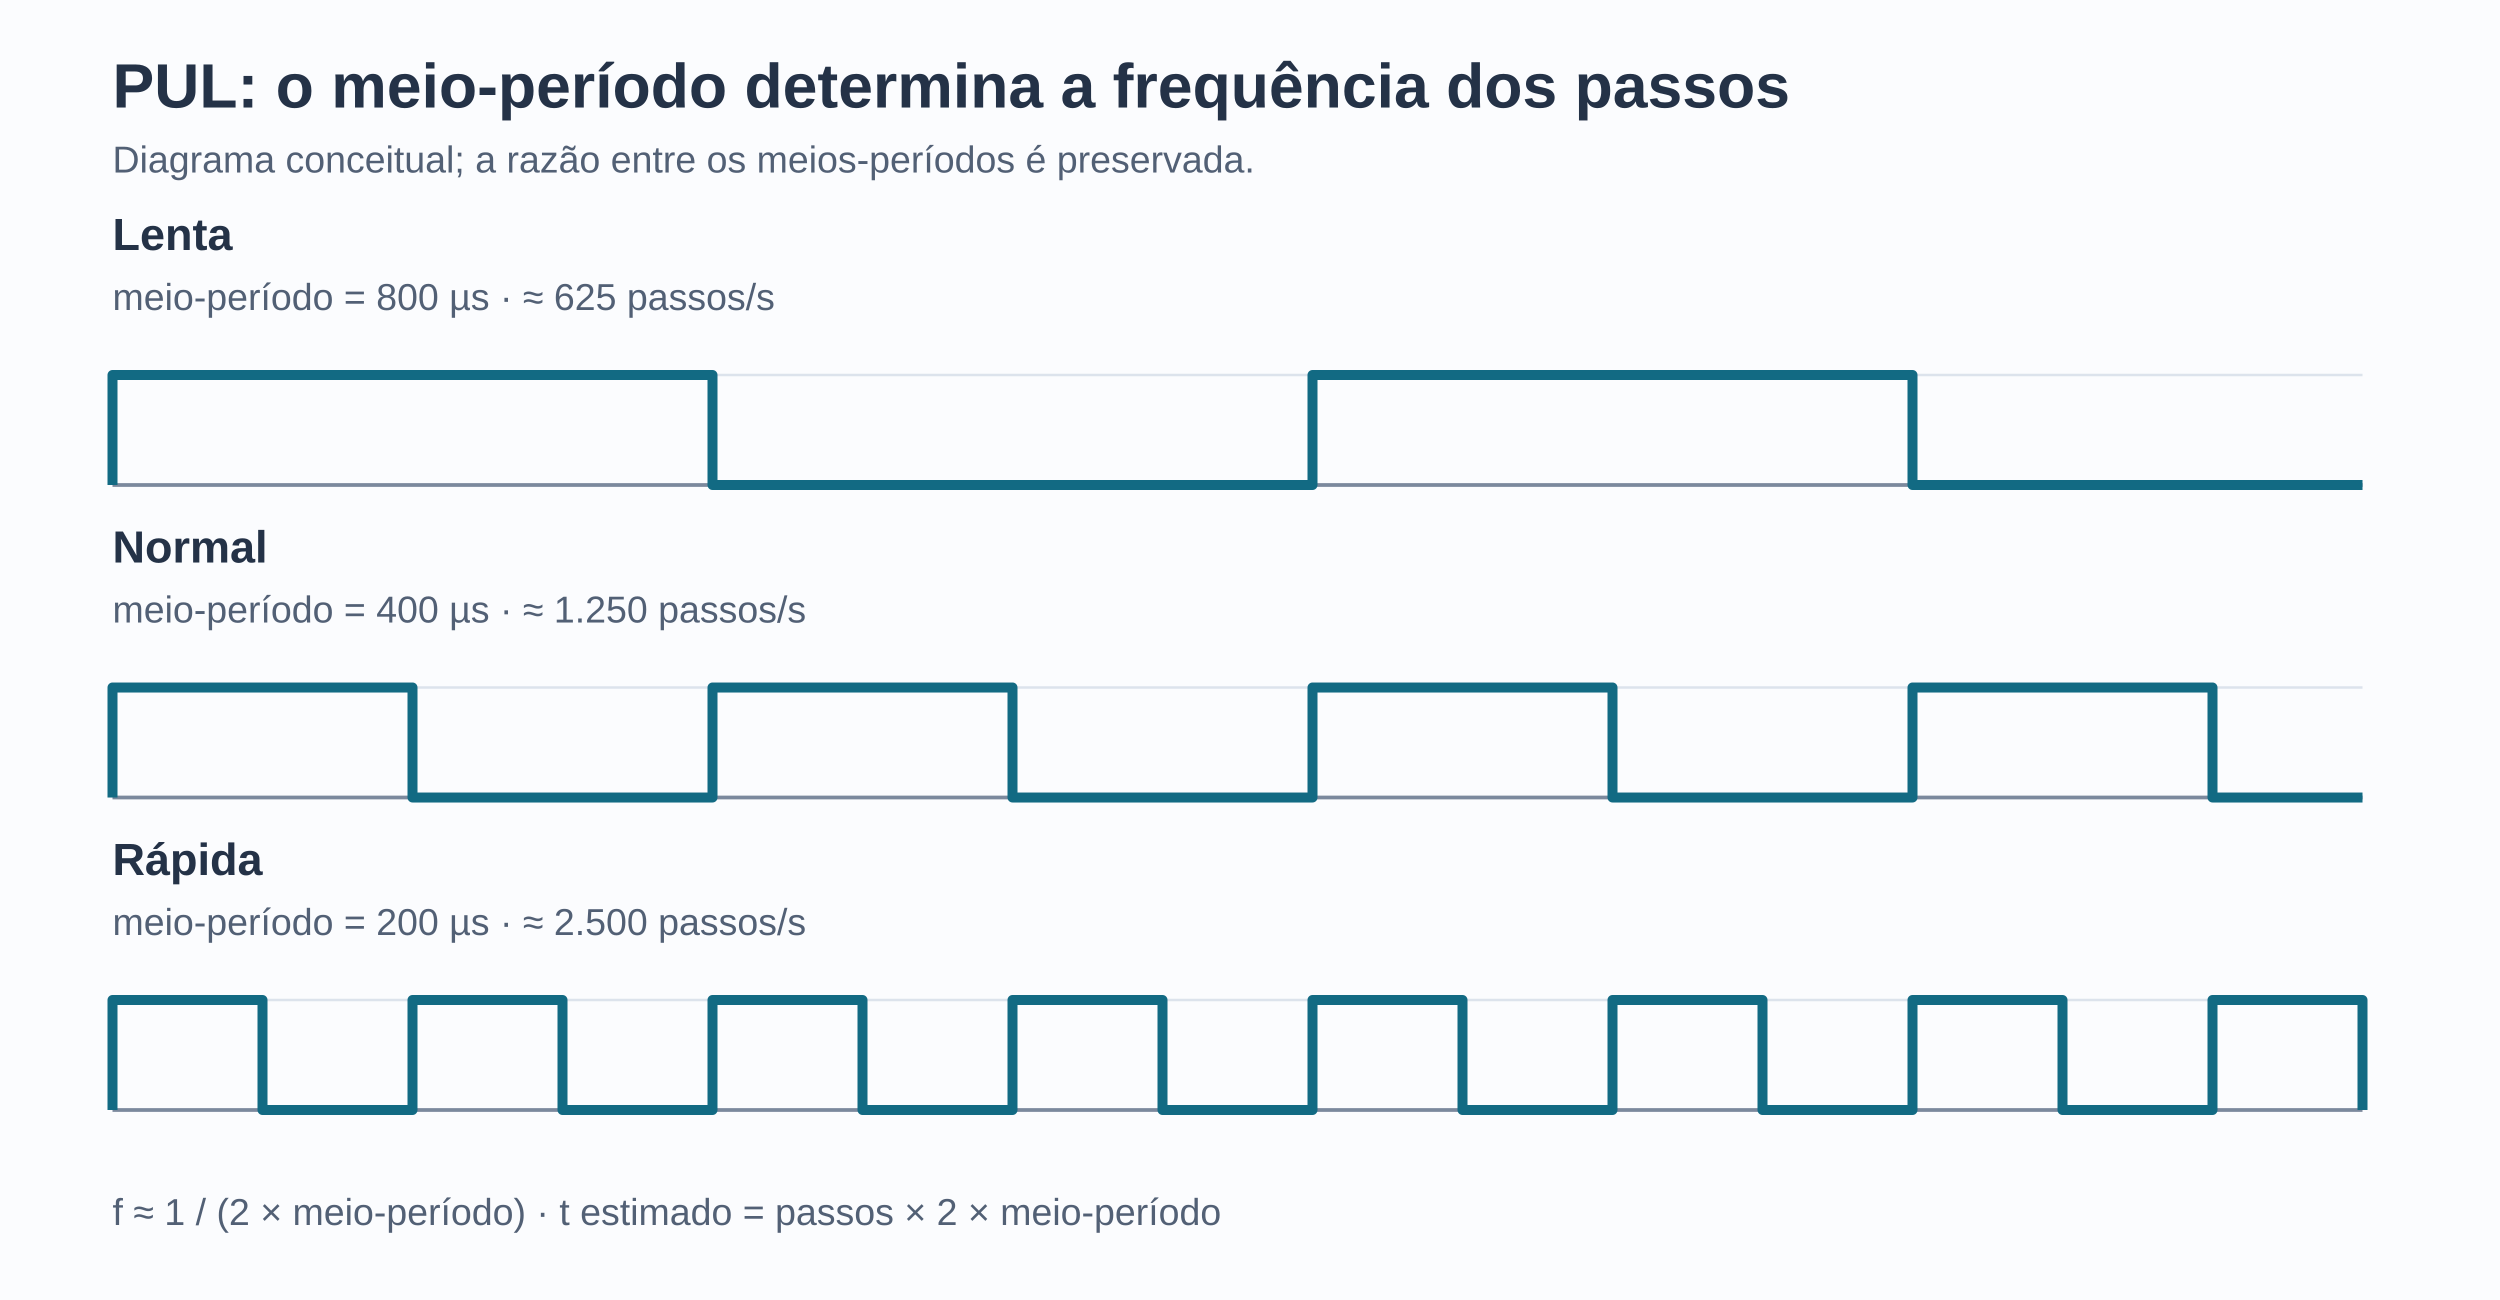
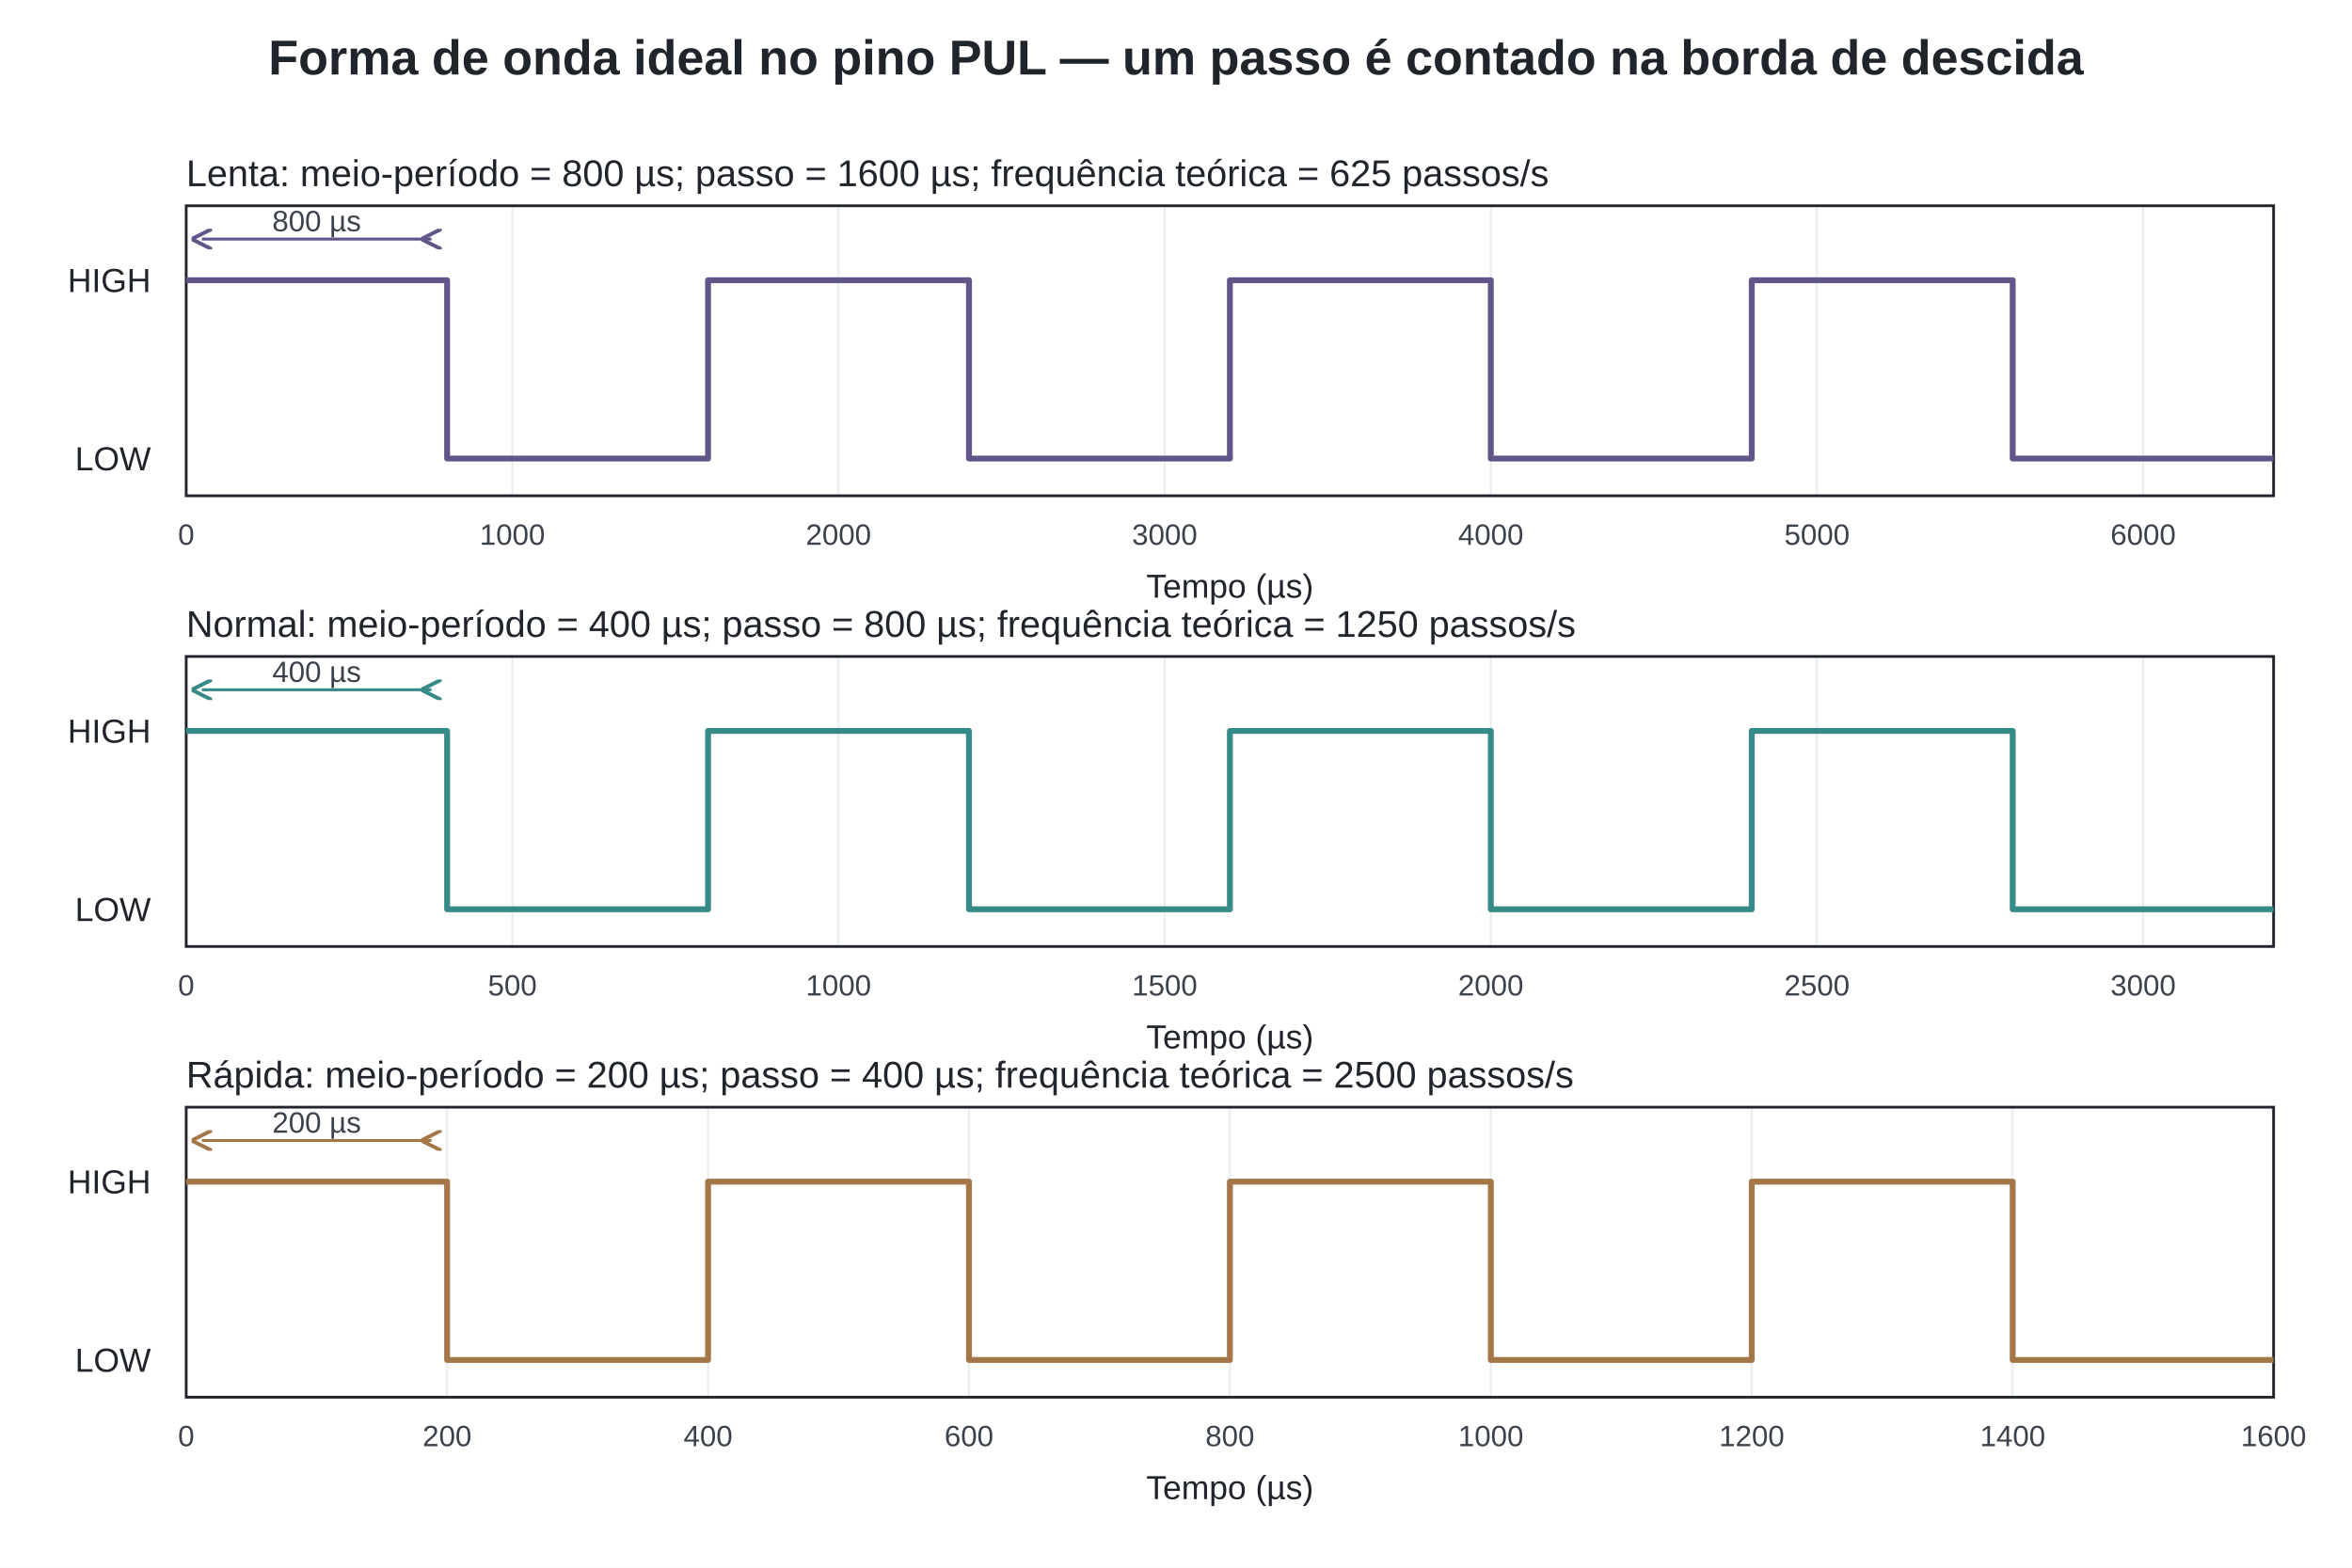
- <svg xmlns="http://www.w3.org/2000/svg" width="1000" height="520" viewBox="0 0 1000 520" role="img" aria-labelledby="title desc">
-   <rect width="1000" height="520" fill="#fbfcfe" />
+ <svg xmlns="http://www.w3.org/2000/svg" width="1200" height="800" viewBox="0 0 1200 800" role="img" aria-labelledby="title desc">
+   <rect width="1200" height="800" fill="#fff" />
  <style>
-     text { font-family: Arial, sans-serif; fill: #243247; }
-     .title { font-size: 25px; font-weight: 700; }
-     .label { font-size: 18px; font-weight: 700; }
-     .small { font-size: 15px; fill: #526075; }
-     .grid { stroke: #dce3ec; stroke-width: 1; }
-     .axis { stroke: #7b899d; stroke-width: 1.5; }
-     .wave { fill: none; stroke: #126a83; stroke-width: 4; stroke-linejoin: round; }
-   </style>
-   <text x="45" y="43" class="title">PUL: o meio-período determina a frequência dos passos</text>
-   <text x="45" y="69" class="small">Diagrama conceitual; a razão entre os meios-períodos é preservada.</text>
-   <g transform="translate(45,100)">
-     <text x="0" y="0" class="label">Lenta</text>
-     <text x="0" y="24" class="small">meio-período = 800 µs · ≈ 625 passos/s</text>
-     <line x1="0" y1="94" x2="900" y2="94" class="axis" />
-     <line x1="0" y1="50" x2="900" y2="50" class="grid" />
-     <path class="wave" d="M0 94 L0 50 L240 50 L240 94 L480 94 L480 50 L720 50 L720 94 L900 94" />
-   </g>
-   <g transform="translate(45,225)">
-     <text x="0" y="0" class="label">Normal</text>
-     <text x="0" y="24" class="small">meio-período = 400 µs · ≈ 1.250 passos/s</text>
-     <line x1="0" y1="94" x2="900" y2="94" class="axis" />
-     <line x1="0" y1="50" x2="900" y2="50" class="grid" />
-     <path class="wave" d="M0 94 L0 50 L120 50 L120 94 L240 94 L240 50 L360 50 L360 94 L480 94 L480 50 L600 50 L600 94 L720 94 L720 50 L840 50 L840 94 L900 94" />
-   </g>
-   <g transform="translate(45,350)">
-     <text x="0" y="0" class="label">Rápida</text>
-     <text x="0" y="24" class="small">meio-período = 200 µs · ≈ 2.500 passos/s</text>
-     <line x1="0" y1="94" x2="900" y2="94" class="axis" />
-     <line x1="0" y1="50" x2="900" y2="50" class="grid" />
-     <path class="wave" d="M0 94 L0 50 L60 50 L60 94 L120 94 L120 50 L180 50 L180 94 L240 94 L240 50 L300 50 L300 94 L360 94 L360 50 L420 50 L420 94 L480 94 L480 50 L540 50 L540 94 L600 94 L600 50 L660 50 L660 94 L720 94 L720 50 L780 50 L780 94 L840 94 L840 50 L900 50 L900 94" />
-   </g>
-   <text x="45" y="490" class="small">f ≈ 1 / (2 × meio-período)   ·   t estimado = passos × 2 × meio-período</text>
+ text{font-family:Arial,Helvetica,sans-serif;fill:#20242b} .title{font-size:25px;font-weight:700} .subtitle{font-size:19px} .label{font-size:17px} .tick{font-size:15px;fill:#3c424b} .grid{stroke:#aeb4bc;stroke-opacity:.25;stroke-width:1} .axis{stroke:#20242b;stroke-width:1.4} .wave{fill:none;stroke-width:3;stroke-linejoin:round} .period{fill:none;stroke-width:1.5;marker-start:url(#arrow);marker-end:url(#arrow)}
+ </style>
+   <defs>
+     <marker id="arrow" markerWidth="7" markerHeight="7" refX="3.5" refY="3.5" orient="auto">
+       <path d="M7 0L0 3.5L7 7" fill="none" stroke="context-stroke" stroke-width="1.3" />
+     </marker>
+   </defs>
+   <text class="title" x="600" y="38" text-anchor="middle">Forma de onda ideal no pino PUL — um passo é contado na borda de descida</text>
+   <text class="subtitle" x="95" y="95">Lenta: meio-período = 800 µs; passo = 1600 µs; frequência teórica = 625 passos/s</text>
+   <line class="grid" x1="95.00" y1="105" x2="95.00" y2="253" />
+   <text class="tick" x="95.00" y="278" text-anchor="middle">0</text>
+   <line class="grid" x1="261.41" y1="105" x2="261.41" y2="253" />
+   <text class="tick" x="261.41" y="278" text-anchor="middle">1000</text>
+   <line class="grid" x1="427.81" y1="105" x2="427.81" y2="253" />
+   <text class="tick" x="427.81" y="278" text-anchor="middle">2000</text>
+   <line class="grid" x1="594.22" y1="105" x2="594.22" y2="253" />
+   <text class="tick" x="594.22" y="278" text-anchor="middle">3000</text>
+   <line class="grid" x1="760.62" y1="105" x2="760.62" y2="253" />
+   <text class="tick" x="760.62" y="278" text-anchor="middle">4000</text>
+   <line class="grid" x1="927.03" y1="105" x2="927.03" y2="253" />
+   <text class="tick" x="927.03" y="278" text-anchor="middle">5000</text>
+   <line class="grid" x1="1093.44" y1="105" x2="1093.44" y2="253" />
+   <text class="tick" x="1093.44" y="278" text-anchor="middle">6000</text>
+   <rect x="95" y="105" width="1065" height="148" fill="none" class="axis" />
+   <text class="label" x="77" y="149" text-anchor="end">HIGH</text>
+   <text class="label" x="77" y="240" text-anchor="end">LOW</text>
+   <path class="wave" stroke="#62558a" d="M 95.00 143 L 95.00 143 L 228.12 143 L 228.12 234 L 228.12 234 L 361.25 234 L 361.25 143 L 361.25 143 L 494.38 143 L 494.38 234 L 494.38 234 L 627.50 234 L 627.50 143 L 627.50 143 L 760.62 143 L 760.62 234 L 760.62 234 L 893.75 234 L 893.75 143 L 893.75 143 L 1026.88 143 L 1026.88 234 L 1026.88 234 L 1160.00 234" />
+   <line class="period" stroke="#62558a" x1="103.00" y1="122" x2="220.12" y2="122" />
+   <text class="tick" x="161.56" y="118" text-anchor="middle" fill="#62558a">800 µs</text>
+   <text class="label" x="627.5" y="305" text-anchor="middle">Tempo (µs)</text>
+   <text class="subtitle" x="95" y="325">Normal: meio-período = 400 µs; passo = 800 µs; frequência teórica = 1250 passos/s</text>
+   <line class="grid" x1="95.00" y1="335" x2="95.00" y2="483" />
+   <text class="tick" x="95.00" y="508" text-anchor="middle">0</text>
+   <line class="grid" x1="261.41" y1="335" x2="261.41" y2="483" />
+   <text class="tick" x="261.41" y="508" text-anchor="middle">500</text>
+   <line class="grid" x1="427.81" y1="335" x2="427.81" y2="483" />
+   <text class="tick" x="427.81" y="508" text-anchor="middle">1000</text>
+   <line class="grid" x1="594.22" y1="335" x2="594.22" y2="483" />
+   <text class="tick" x="594.22" y="508" text-anchor="middle">1500</text>
+   <line class="grid" x1="760.62" y1="335" x2="760.62" y2="483" />
+   <text class="tick" x="760.62" y="508" text-anchor="middle">2000</text>
+   <line class="grid" x1="927.03" y1="335" x2="927.03" y2="483" />
+   <text class="tick" x="927.03" y="508" text-anchor="middle">2500</text>
+   <line class="grid" x1="1093.44" y1="335" x2="1093.44" y2="483" />
+   <text class="tick" x="1093.44" y="508" text-anchor="middle">3000</text>
+   <rect x="95" y="335" width="1065" height="148" fill="none" class="axis" />
+   <text class="label" x="77" y="379" text-anchor="end">HIGH</text>
+   <text class="label" x="77" y="470" text-anchor="end">LOW</text>
+   <path class="wave" stroke="#368b88" d="M 95.00 373 L 95.00 373 L 228.12 373 L 228.12 464 L 228.12 464 L 361.25 464 L 361.25 373 L 361.25 373 L 494.38 373 L 494.38 464 L 494.38 464 L 627.50 464 L 627.50 373 L 627.50 373 L 760.62 373 L 760.62 464 L 760.62 464 L 893.75 464 L 893.75 373 L 893.75 373 L 1026.88 373 L 1026.88 464 L 1026.88 464 L 1160.00 464" />
+   <line class="period" stroke="#368b88" x1="103.00" y1="352" x2="220.12" y2="352" />
+   <text class="tick" x="161.56" y="348" text-anchor="middle" fill="#368b88">400 µs</text>
+   <text class="label" x="627.5" y="535" text-anchor="middle">Tempo (µs)</text>
+   <text class="subtitle" x="95" y="555">Rápida: meio-período = 200 µs; passo = 400 µs; frequência teórica = 2500 passos/s</text>
+   <line class="grid" x1="95.00" y1="565" x2="95.00" y2="713" />
+   <text class="tick" x="95.00" y="738" text-anchor="middle">0</text>
+   <line class="grid" x1="228.12" y1="565" x2="228.12" y2="713" />
+   <text class="tick" x="228.12" y="738" text-anchor="middle">200</text>
+   <line class="grid" x1="361.25" y1="565" x2="361.25" y2="713" />
+   <text class="tick" x="361.25" y="738" text-anchor="middle">400</text>
+   <line class="grid" x1="494.38" y1="565" x2="494.38" y2="713" />
+   <text class="tick" x="494.38" y="738" text-anchor="middle">600</text>
+   <line class="grid" x1="627.50" y1="565" x2="627.50" y2="713" />
+   <text class="tick" x="627.50" y="738" text-anchor="middle">800</text>
+   <line class="grid" x1="760.62" y1="565" x2="760.62" y2="713" />
+   <text class="tick" x="760.62" y="738" text-anchor="middle">1000</text>
+   <line class="grid" x1="893.75" y1="565" x2="893.75" y2="713" />
+   <text class="tick" x="893.75" y="738" text-anchor="middle">1200</text>
+   <line class="grid" x1="1026.88" y1="565" x2="1026.88" y2="713" />
+   <text class="tick" x="1026.88" y="738" text-anchor="middle">1400</text>
+   <line class="grid" x1="1160.00" y1="565" x2="1160.00" y2="713" />
+   <text class="tick" x="1160.00" y="738" text-anchor="middle">1600</text>
+   <rect x="95" y="565" width="1065" height="148" fill="none" class="axis" />
+   <text class="label" x="77" y="609" text-anchor="end">HIGH</text>
+   <text class="label" x="77" y="700" text-anchor="end">LOW</text>
+   <path class="wave" stroke="#a47749" d="M 95.00 603 L 95.00 603 L 228.12 603 L 228.12 694 L 228.12 694 L 361.25 694 L 361.25 603 L 361.25 603 L 494.38 603 L 494.38 694 L 494.38 694 L 627.50 694 L 627.50 603 L 627.50 603 L 760.62 603 L 760.62 694 L 760.62 694 L 893.75 694 L 893.75 603 L 893.75 603 L 1026.88 603 L 1026.88 694 L 1026.88 694 L 1160.00 694" />
+   <line class="period" stroke="#a47749" x1="103.00" y1="582" x2="220.12" y2="582" />
+   <text class="tick" x="161.56" y="578" text-anchor="middle" fill="#a47749">200 µs</text>
+   <text class="label" x="627.5" y="765" text-anchor="middle">Tempo (µs)</text>
</svg>
